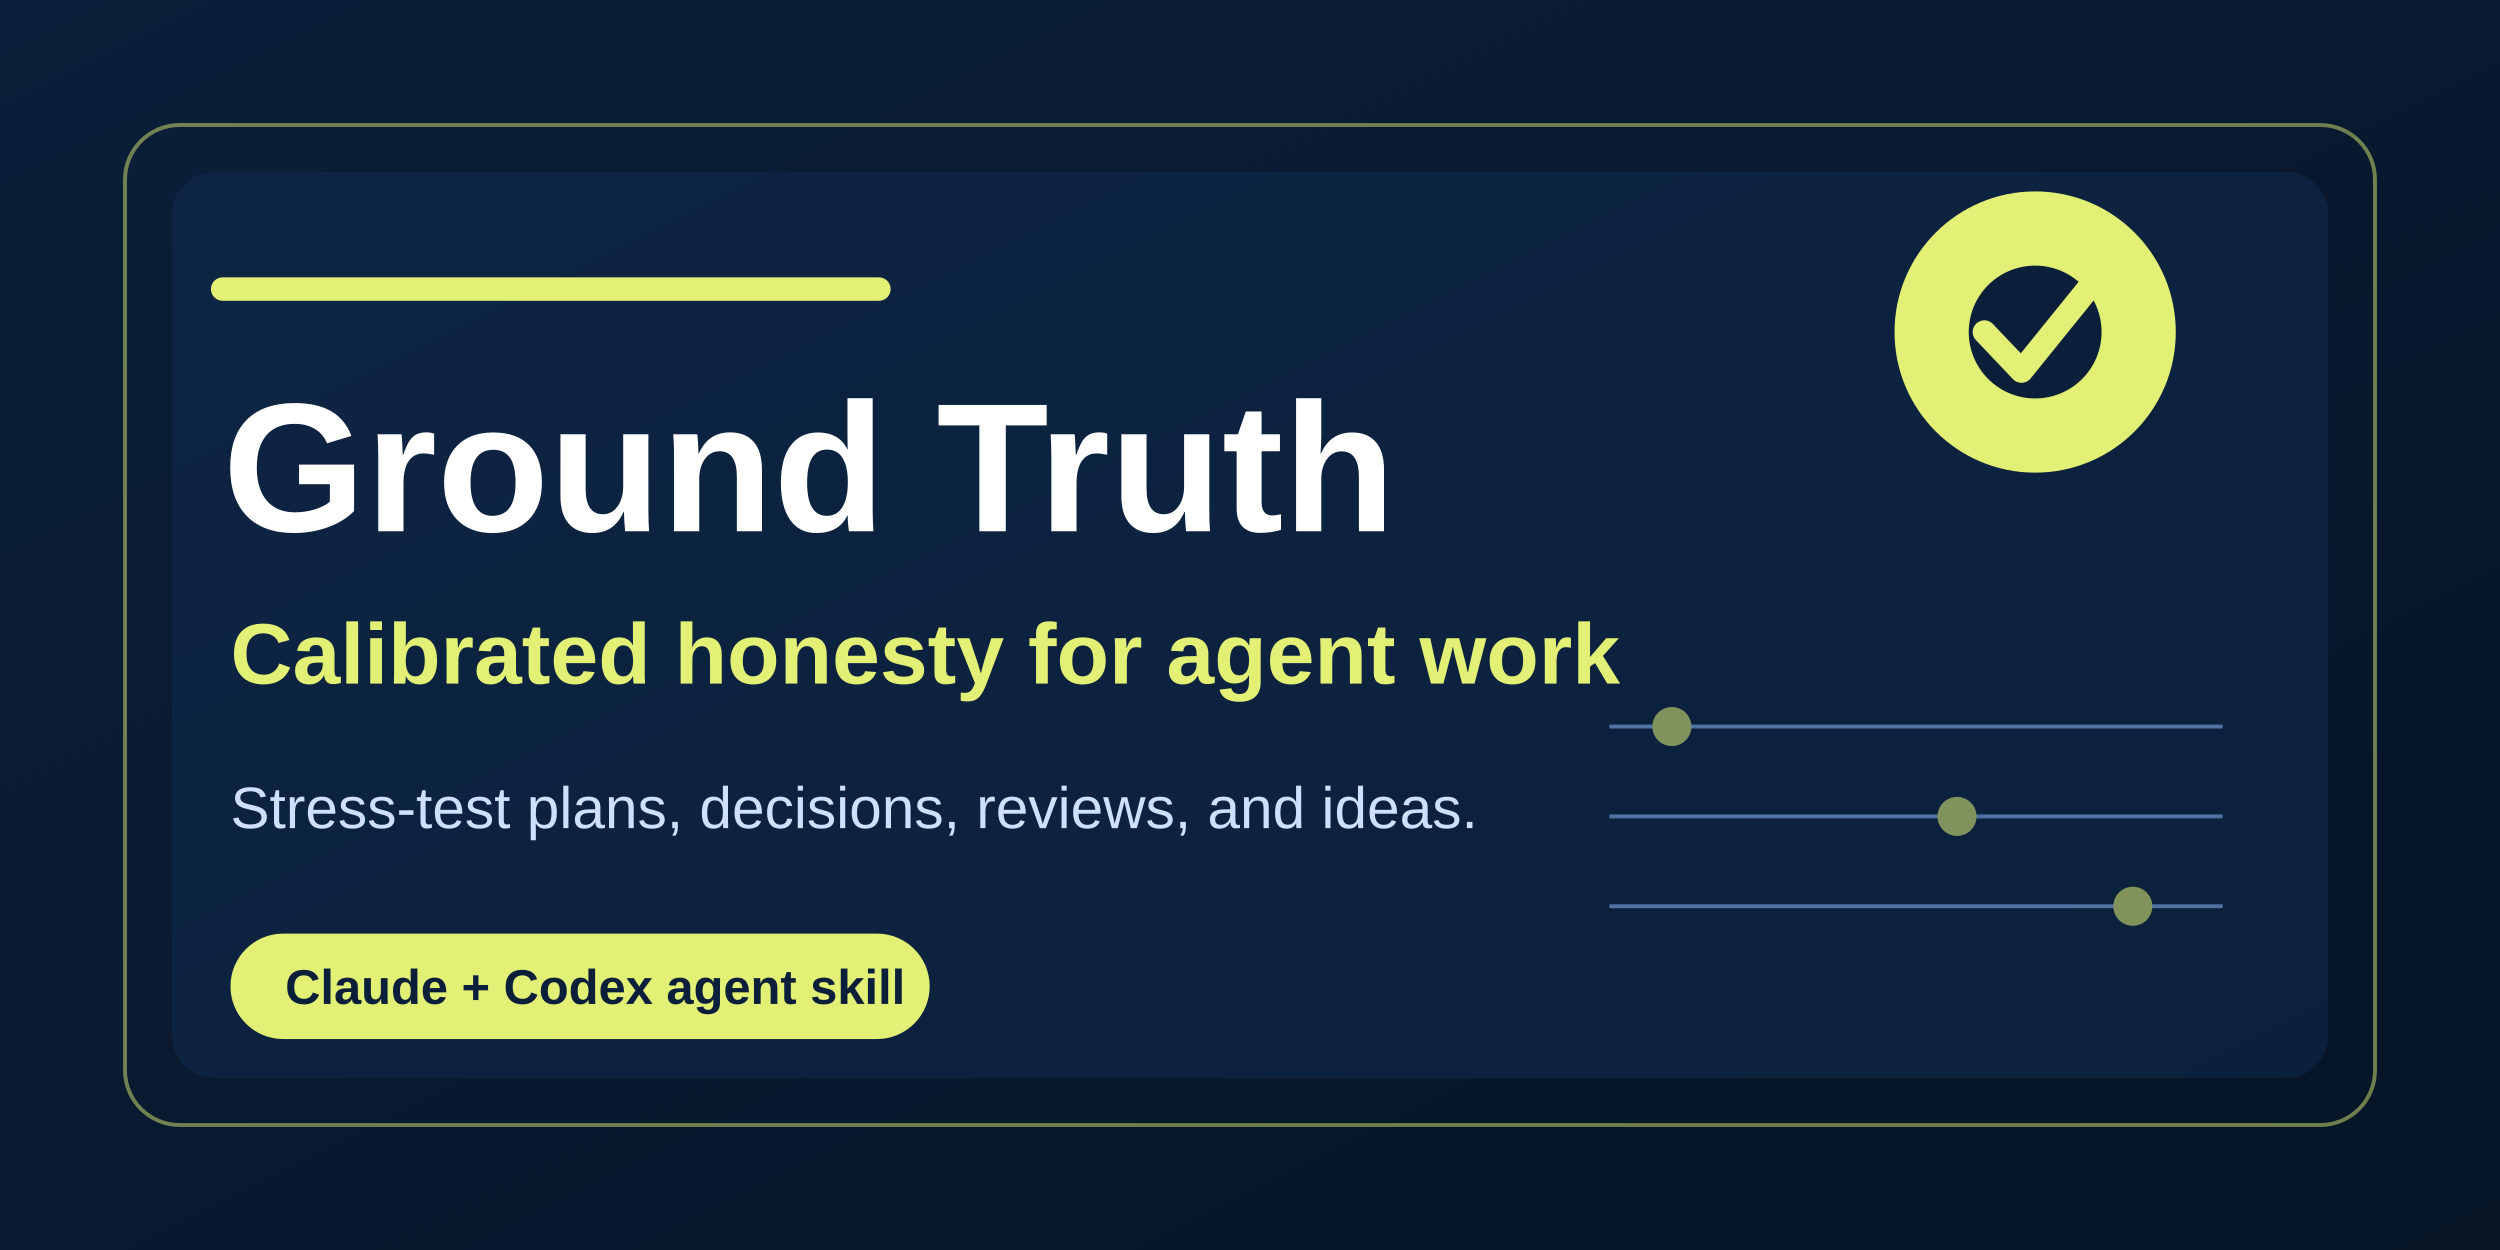
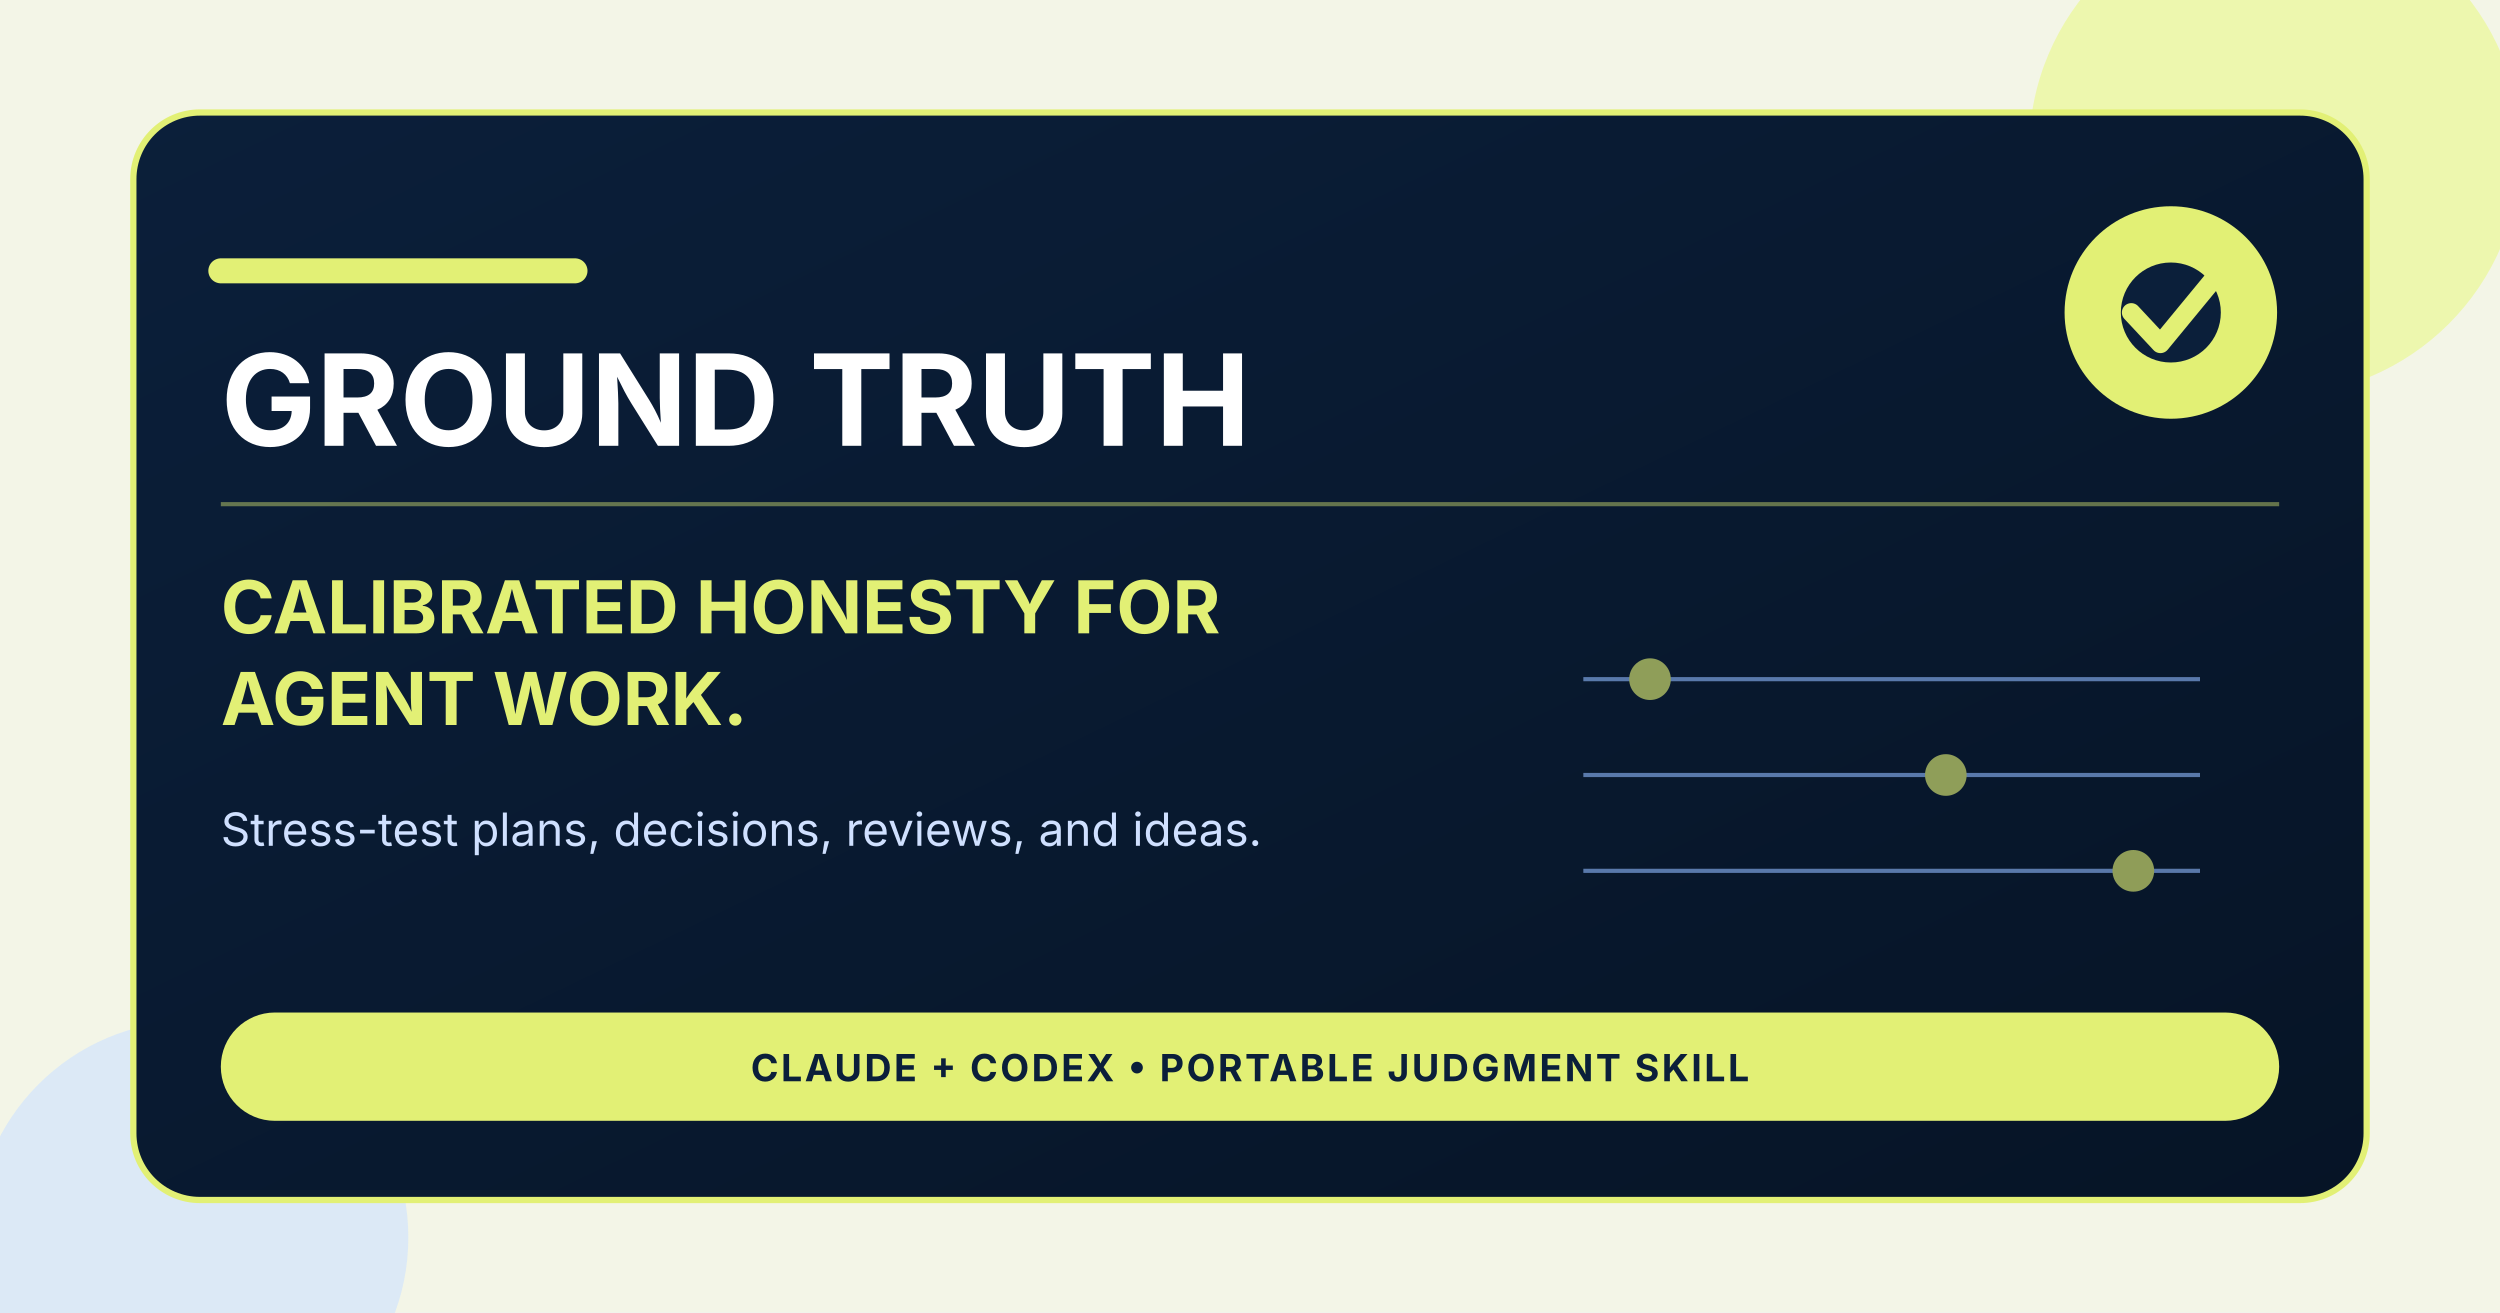
- <svg xmlns="http://www.w3.org/2000/svg" width="1280" height="640" viewBox="0 0 1280 640">
+ <svg xmlns="http://www.w3.org/2000/svg" width="1200" height="630" viewBox="0 0 1200 630" role="img" aria-labelledby="title desc">
  <defs>
-     <linearGradient id="gtBg" x1="0" y1="0" x2="1" y2="1">
+     <linearGradient id="panel" x1="0" y1="0" x2="1" y2="1">
      <stop offset="0" stop-color="#0B1F3A" />
      <stop offset="1" stop-color="#061426" />
    </linearGradient>
  </defs>
-   <rect width="1280" height="640" fill="url(#gtBg)" />
-   <rect x="64" y="64" width="1152" height="512" rx="28" fill="none" stroke="#E2F075" stroke-width="2" opacity="0.48" />
-   <rect x="88" y="88" width="1104" height="464" rx="22" fill="#102B4D" opacity="0.52" />
-   <line x1="114" y1="148" x2="450" y2="148" stroke="#E2F075" stroke-width="12" stroke-linecap="round" />
-   <circle cx="1042" cy="170" r="72" fill="#E2F075" />
-   <circle cx="1042" cy="170" r="34" fill="#0B1F3A" />
-   <path d="M1016 170 L1035 190 L1073 143" fill="none" stroke="#E2F075" stroke-width="12" stroke-linecap="round" stroke-linejoin="round" />
-   <text x="114" y="272" fill="#FFFFFF" font-family="Arial, Helvetica, sans-serif" font-size="94" font-weight="800">Ground Truth</text>
-   <text x="118" y="350" fill="#E2F075" font-family="Arial, Helvetica, sans-serif" font-size="44" font-weight="700">Calibrated honesty for agent work</text>
-   <text x="118" y="424" fill="#CFE0FF" font-family="Arial, Helvetica, sans-serif" font-size="30">Stress-test plans, decisions, reviews, and ideas.</text>
-   <rect x="118" y="478" width="358" height="54" rx="27" fill="#E2F075" />
-   <text x="146" y="514" fill="#0B1F3A" font-family="Arial, Helvetica, sans-serif" font-size="25" font-weight="800">Claude + Codex agent skill</text>
-   <g opacity="0.55">
-     <line x1="824" y1="372" x2="1138" y2="372" stroke="#8AB4F8" stroke-width="2" />
-     <line x1="824" y1="418" x2="1138" y2="418" stroke="#8AB4F8" stroke-width="2" />
-     <line x1="824" y1="464" x2="1138" y2="464" stroke="#8AB4F8" stroke-width="2" />
-     <circle cx="856" cy="372" r="10" fill="#E2F075" />
-     <circle cx="1002" cy="418" r="10" fill="#E2F075" />
-     <circle cx="1092" cy="464" r="10" fill="#E2F075" />
+   <rect width="1200" height="630" fill="#F3F5E7" />
+   <circle cx="1092" cy="72" r="118" fill="#EDF7AE" />
+   <circle cx="92" cy="594" r="104" fill="#D9E8F7" opacity="0.9" />
+   <rect x="64" y="54" width="1072" height="522" rx="32" fill="url(#panel)" stroke="#E2F075" stroke-width="3" />
+   <line x1="106" y1="130" x2="276" y2="130" stroke="#E2F075" stroke-width="12" stroke-linecap="round" />
+   <circle cx="1042" cy="150" r="51" fill="#E2F075" />
+   <circle cx="1042" cy="150" r="24" fill="#0B1F3A" />
+   <path d="M1023 150 L1037 165 L1065 131" fill="none" stroke="#E2F075" stroke-width="9" stroke-linecap="round" stroke-linejoin="round" />
+   <text x="106" y="214" fill="#FFFFFF" font-family="Inter, Arial, sans-serif" font-size="61" font-weight="750">GROUND TRUTH</text>
+   <line x1="106" y1="242" x2="1094" y2="242" stroke="#E2F075" stroke-width="2" opacity="0.42" />
+   <text x="106" y="304" fill="#E2F075" font-family="Inter, Arial, sans-serif" font-size="35" font-weight="750">CALIBRATED HONESTY FOR</text>
+   <text x="106" y="348" fill="#E2F075" font-family="Inter, Arial, sans-serif" font-size="35" font-weight="750">AGENT WORK.</text>
+   <text x="106" y="406" fill="#CFE0FF" font-family="Inter, Arial, sans-serif" font-size="22">Stress-test plans, decisions, reviews, and ideas.</text>
+   <rect x="106" y="486" width="988" height="52" rx="26" fill="#E2F075" />
+   <text x="600" y="519" fill="#0B1F3A" font-family="Inter, Arial, sans-serif" font-size="18" font-weight="700" text-anchor="middle" letter-spacing="1.2">CLAUDE + CODEX  •  PORTABLE JUDGMENT SKILL</text>
+   <g opacity="0.62">
+     <line x1="760" y1="326" x2="1056" y2="326" stroke="#8AB4F8" stroke-width="2" />
+     <line x1="760" y1="372" x2="1056" y2="372" stroke="#8AB4F8" stroke-width="2" />
+     <line x1="760" y1="418" x2="1056" y2="418" stroke="#8AB4F8" stroke-width="2" />
+     <circle cx="792" cy="326" r="10" fill="#E2F075" />
+     <circle cx="934" cy="372" r="10" fill="#E2F075" />
+     <circle cx="1024" cy="418" r="10" fill="#E2F075" />
  </g>
</svg>
